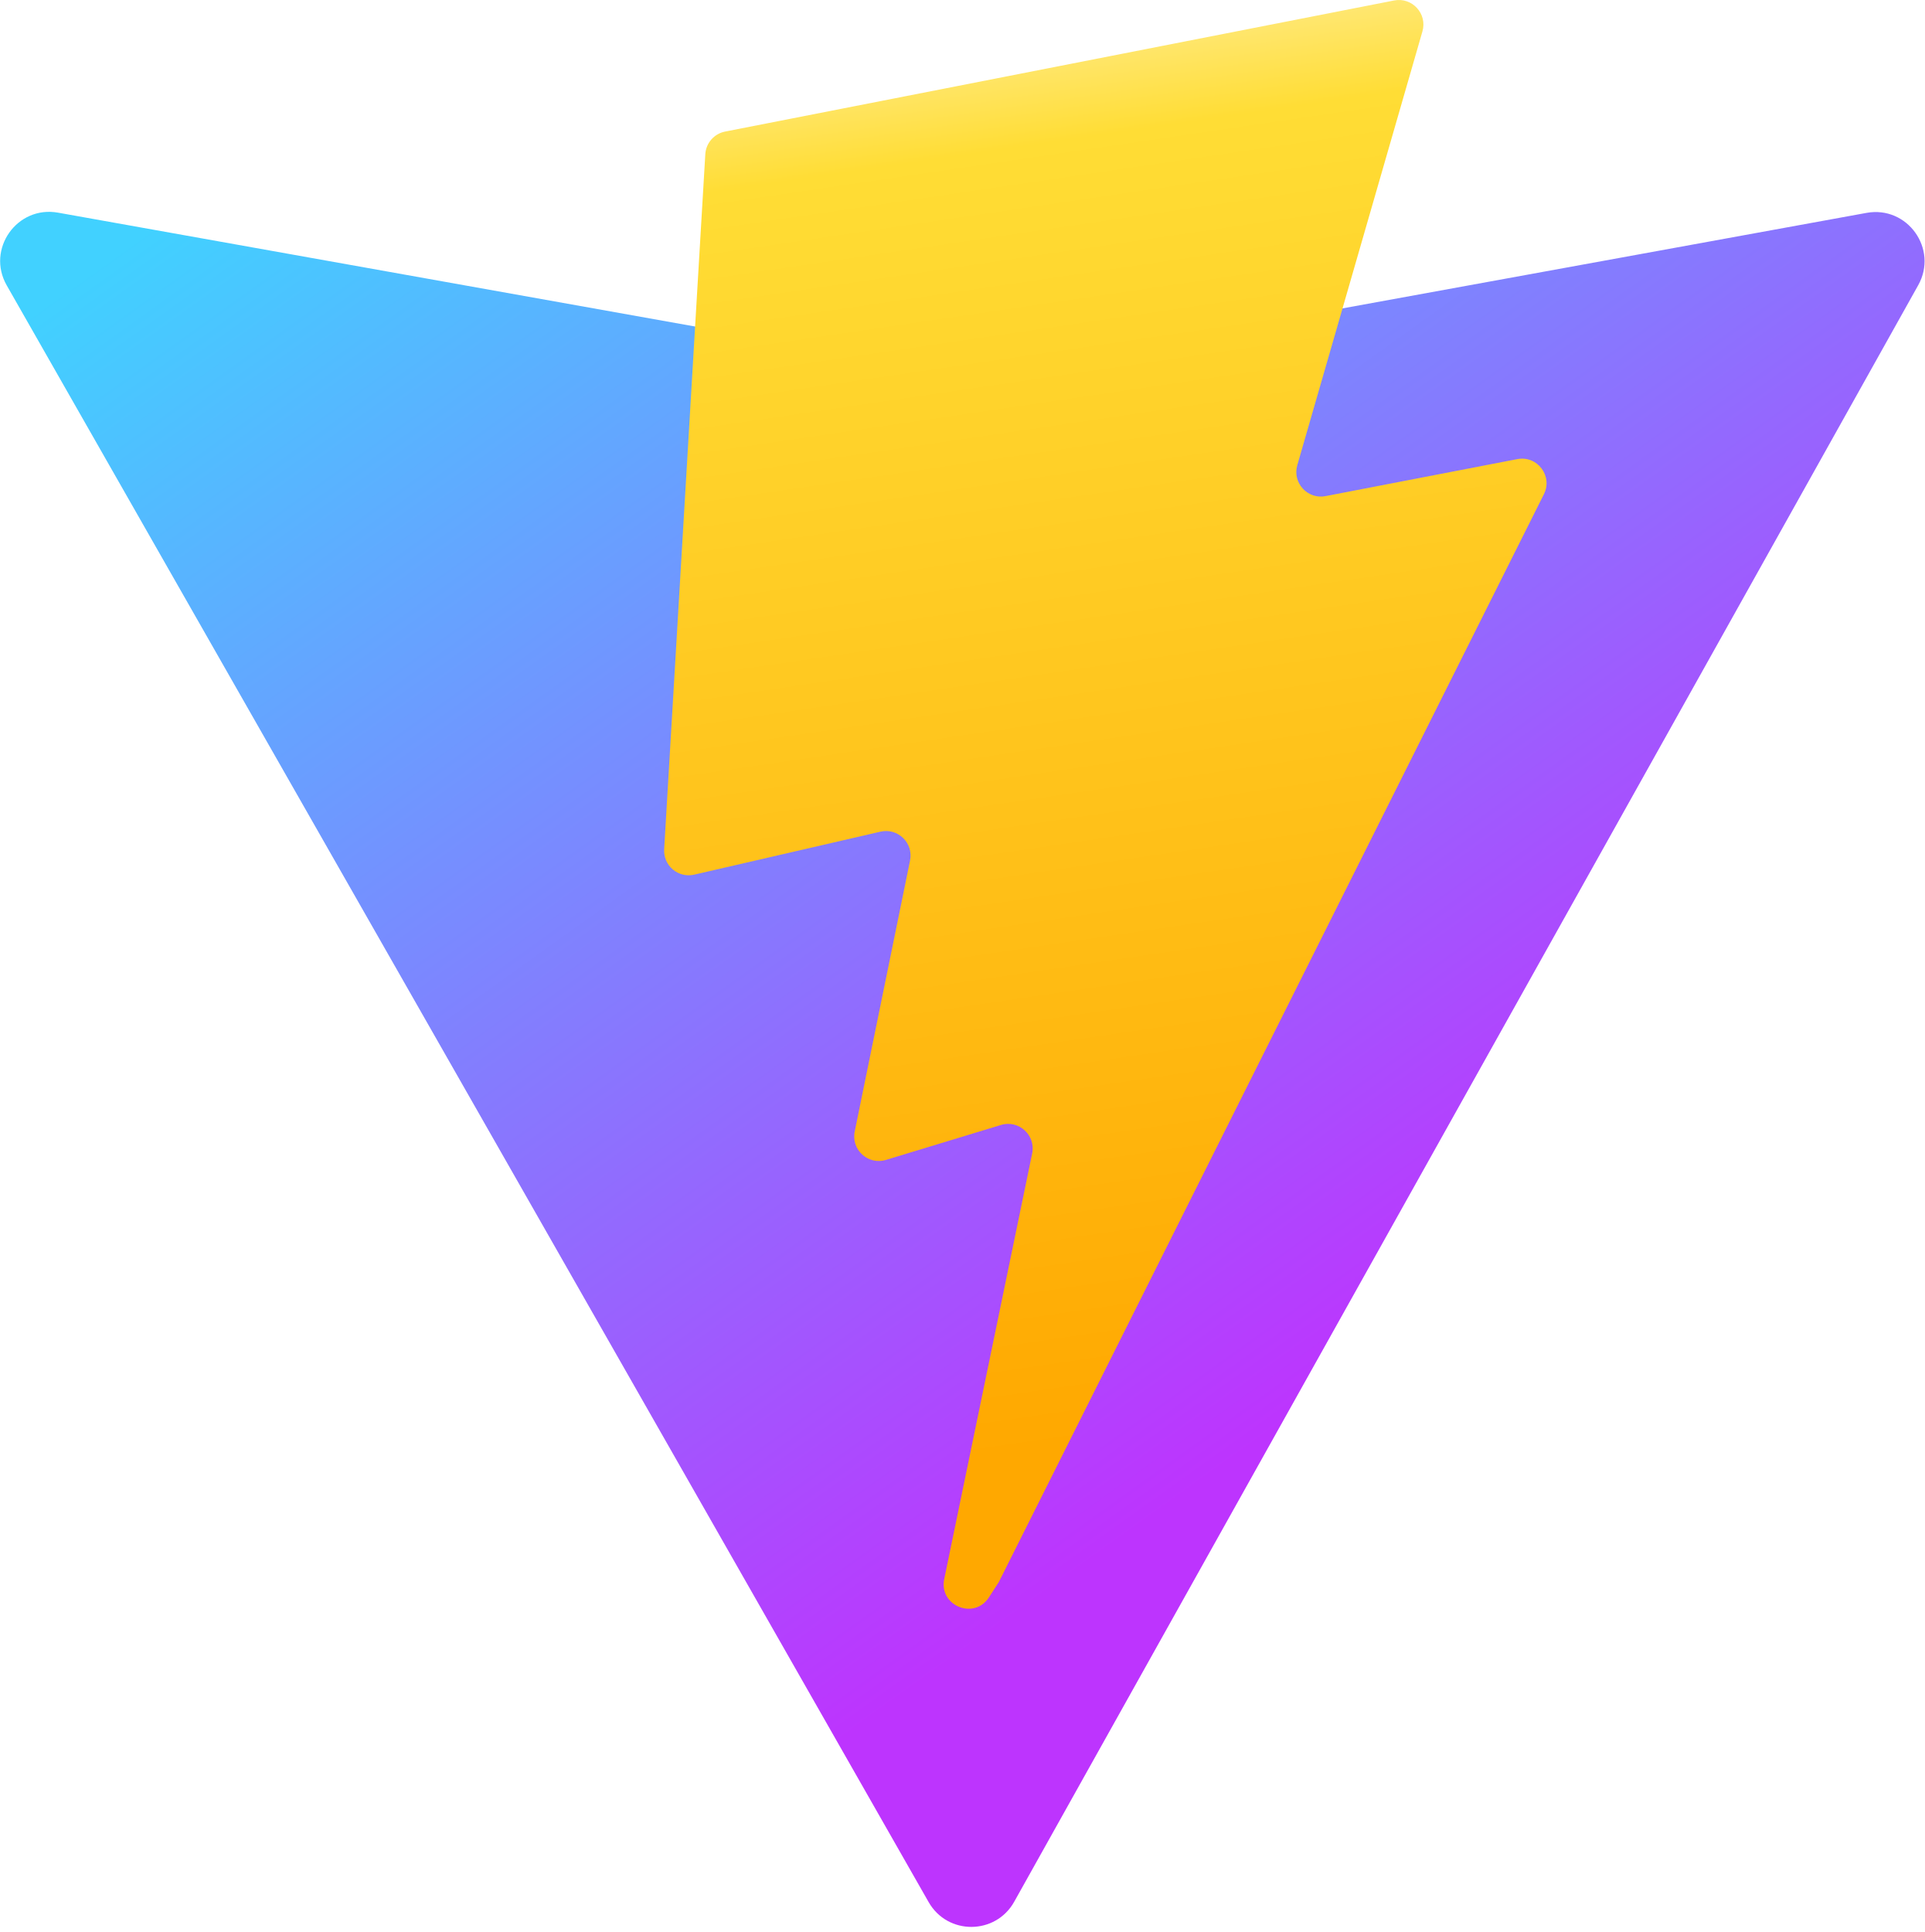
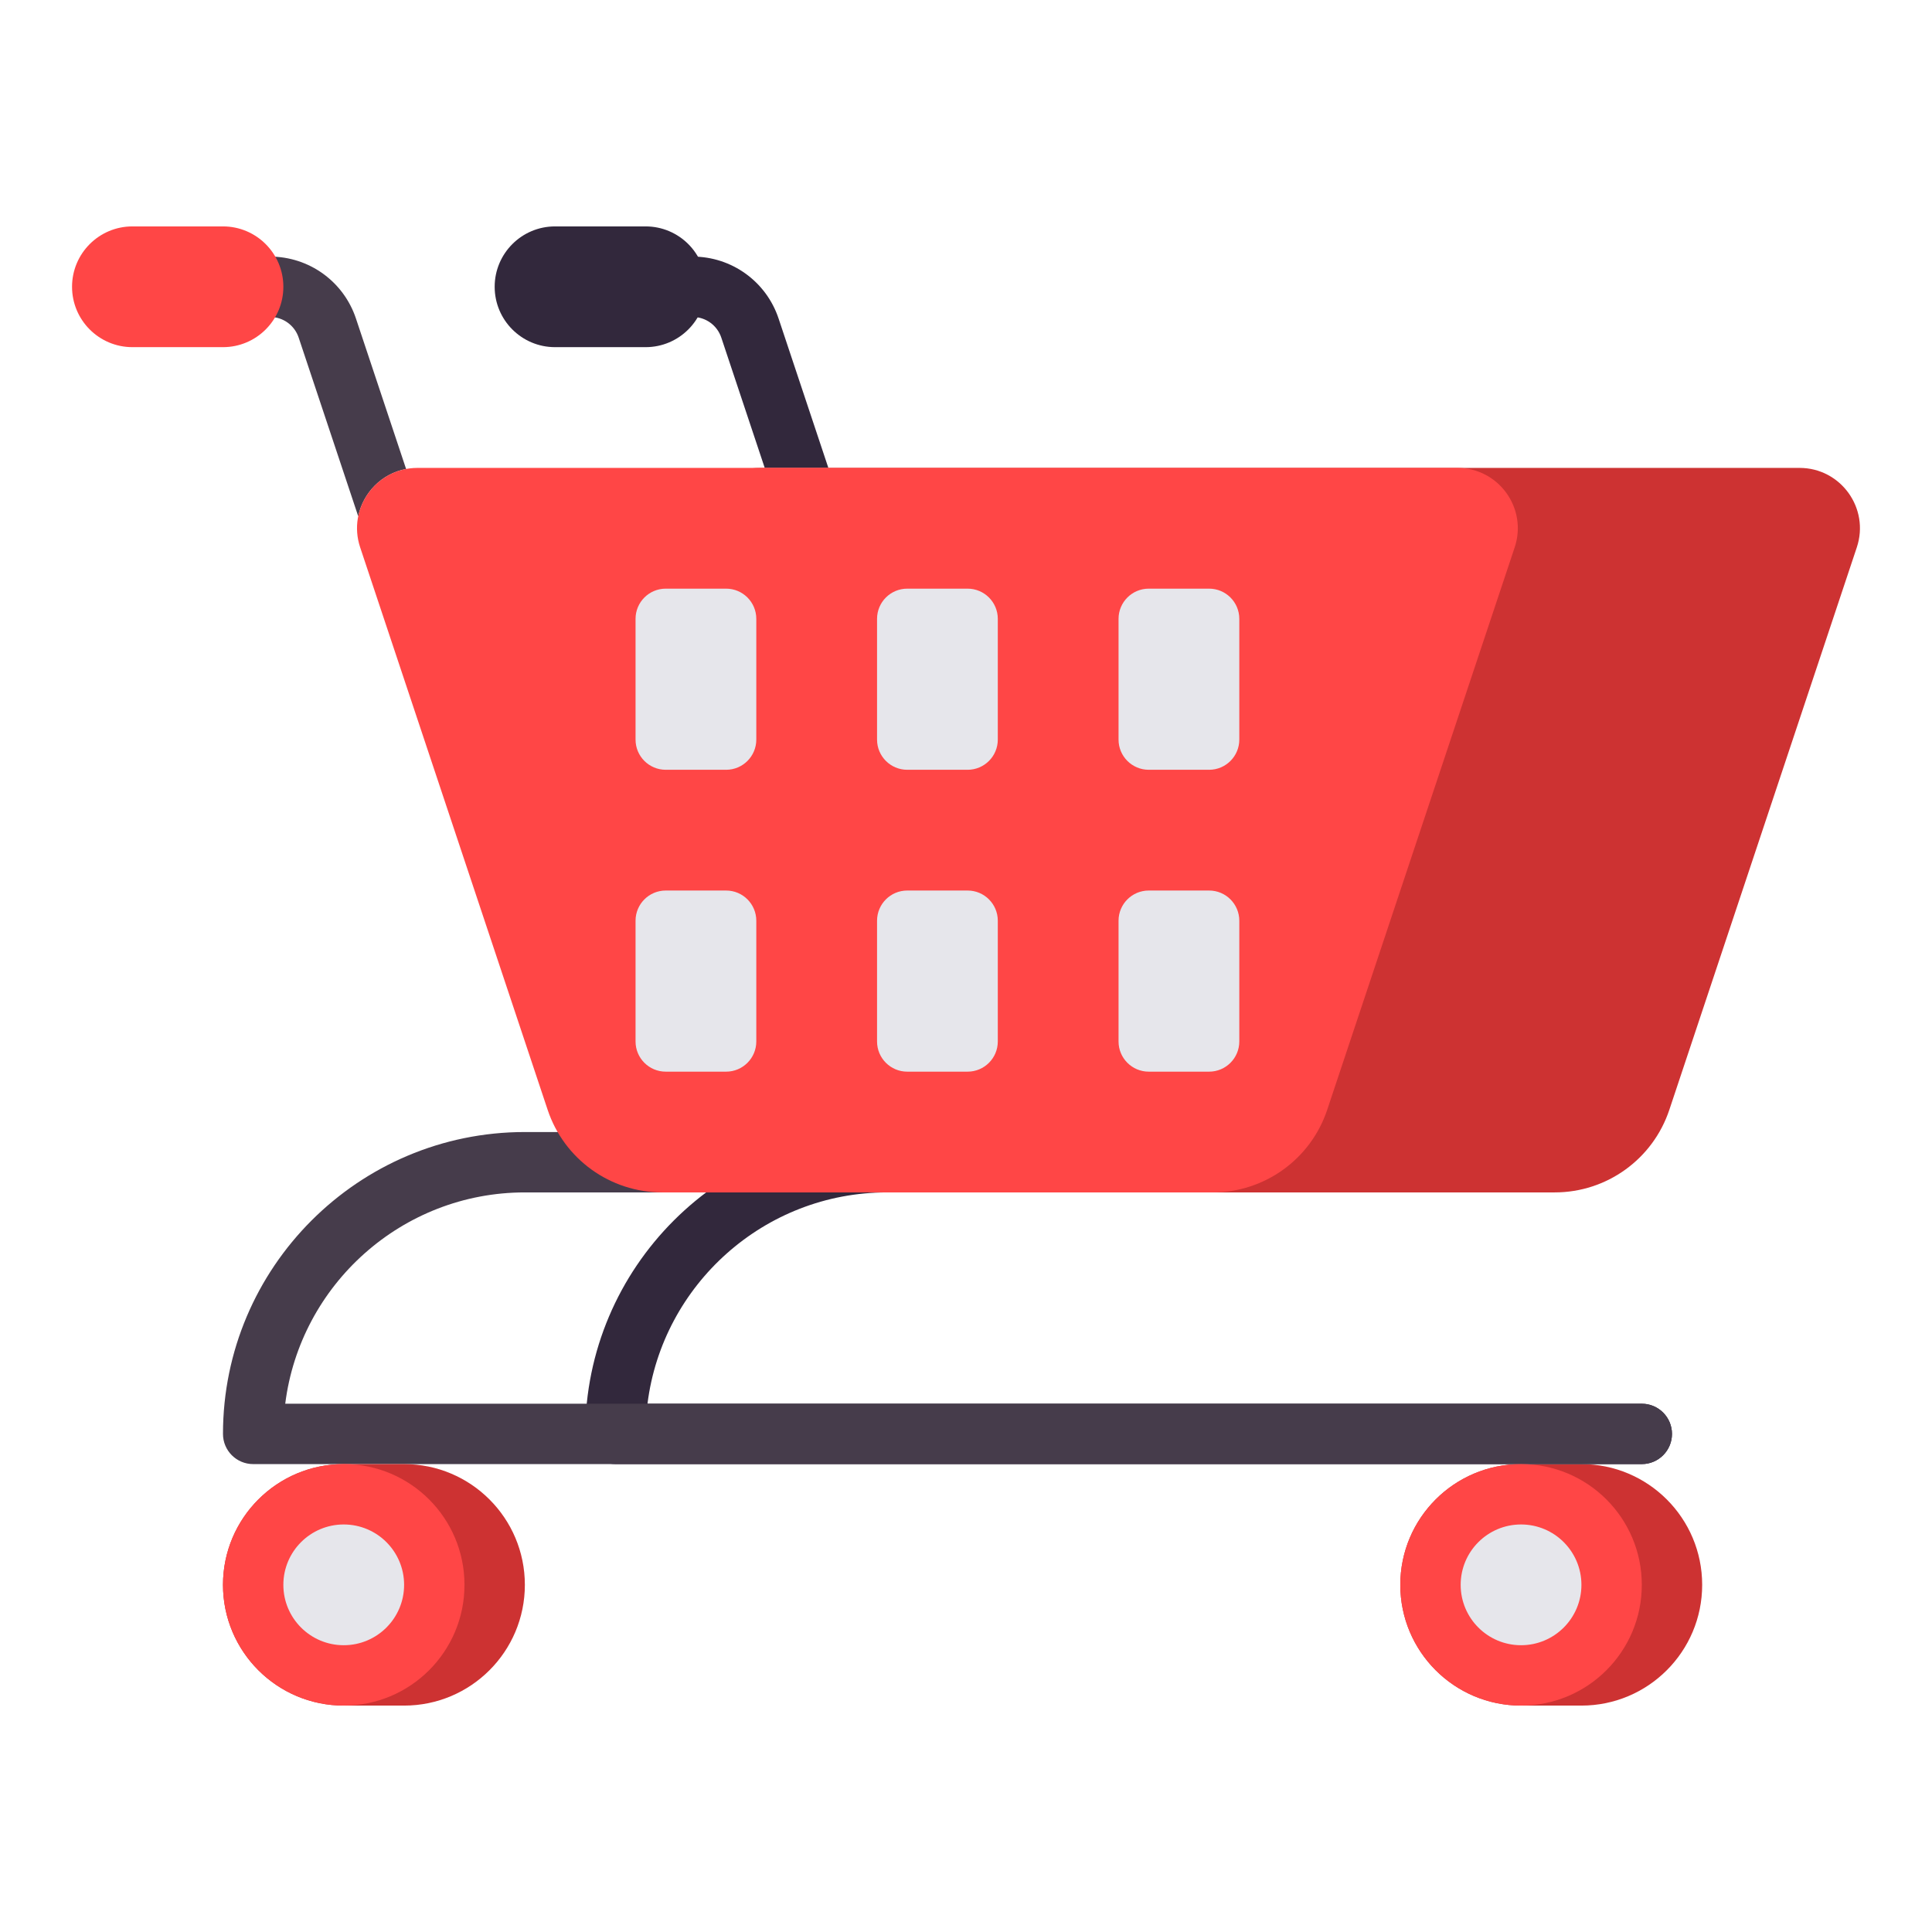
- <svg xmlns="http://www.w3.org/2000/svg" aria-hidden="true" role="img" class="iconify iconify--logos" width="31.88" height="32" preserveAspectRatio="xMidYMid meet" viewBox="0 0 256 257">
-   <defs>
-     <linearGradient id="IconifyId1813088fe1fbc01fb466" x1="-.828%" x2="57.636%" y1="7.652%" y2="78.411%">
-       <stop offset="0%" stop-color="#41D1FF" />
-       <stop offset="100%" stop-color="#BD34FE" />
-     </linearGradient>
-     <linearGradient id="IconifyId1813088fe1fbc01fb467" x1="43.376%" x2="50.316%" y1="2.242%" y2="89.03%">
-       <stop offset="0%" stop-color="#FFEA83" />
-       <stop offset="8.333%" stop-color="#FFDD35" />
-       <stop offset="100%" stop-color="#FFA800" />
-     </linearGradient>
-   </defs>
-   <path fill="url(#IconifyId1813088fe1fbc01fb466)" d="M255.153 37.938L134.897 252.976c-2.483 4.44-8.862 4.466-11.382.048L.875 37.958c-2.746-4.814 1.371-10.646 6.827-9.67l120.385 21.517a6.537 6.537 0 0 0 2.322-.004l117.867-21.483c5.438-.991 9.574 4.796 6.877 9.62Z" />
-   <path fill="url(#IconifyId1813088fe1fbc01fb467)" d="M185.432.063L96.44 17.501a3.268 3.268 0 0 0-2.634 3.014l-5.474 92.456a3.268 3.268 0 0 0 3.997 3.378l24.777-5.718c2.318-.535 4.413 1.507 3.936 3.838l-7.361 36.047c-.495 2.426 1.782 4.5 4.151 3.78l15.304-4.649c2.372-.72 4.652 1.36 4.15 3.788l-11.698 56.621c-.732 3.542 3.979 5.473 5.943 2.437l1.313-2.028l72.516-144.72c1.215-2.423-.88-5.186-3.54-4.672l-25.505 4.922c-2.396.462-4.435-1.77-3.759-4.114l16.646-57.705c.677-2.35-1.37-4.583-3.769-4.113Z" />
+ <svg xmlns="http://www.w3.org/2000/svg" enable-background="new 0 0 512 512" viewBox="0 0 512 512" id="shopping-cart">
+   <path fill="#cd3232" d="M419.093,452h-16c-17.673,0-32-14.327-32-32v0c0-17.673,14.327-32,32-32h16c17.673,0,32,14.327,32,32v0    C451.093,437.673,436.766,452,419.093,452z" />
+   <path fill="#32283c" d="M435.093,388h-272c-4.418,0-8-3.582-8-8c0-44.112,35.888-80,80-80h56c4.418,0,8,3.582,8,8s-3.582,8-8,8h-56    c-32.58,0-59.553,24.473-63.502,56h263.502c4.418,0,8,3.582,8,8S439.512,388,435.093,388z" />
+   <path fill="#463c4b" d="M435.093,388h-368c-4.418,0-8-3.582-8-8c0-44.112,35.888-80,80-80h56c4.418,0,8,3.582,8,8s-3.582,8-8,8h-56    c-32.58,0-59.553,24.473-63.502,56h359.502c4.418,0,8,3.582,8,8S439.512,388,435.093,388z" />
+   <path fill="#32283c" d="M191.151,89.47l11.51,34.53h16.865L206.33,84.41C203.057,74.595,193.907,68,183.561,68h-36.468v16h36.468   C187.01,84,190.06,86.198,191.151,89.47z" />
+   <path fill="#32283c" d="M171.093,92h-24c-8.837,0-16-7.163-16-16v0c0-8.837,7.163-16,16-16h24c8.837,0,16,7.163,16,16v0    C187.093,84.837,179.93,92,171.093,92z" />
+   <path fill="#463c4b" d="M107.619,124.279L94.33,84.41C91.057,74.595,81.907,68,71.561,68H35.093v16h36.468   c3.449,0,6.499,2.198,7.59,5.47l15.786,47.359C96.2,130.634,101.105,125.503,107.619,124.279z" />
+   <path fill="#cd3232" d="M186.113,145.06l49.687,149.06C240.155,307.186,252.384,316,266.158,316h145.871    c13.774,0,26.002-8.814,30.358-21.881l49.687-149.06c3.453-10.361-4.258-21.06-15.179-21.06H201.292    C190.371,124,182.66,134.699,186.113,145.06z" />
+   <path fill="#ff4646" d="M95.446,145.06l49.687,149.06C149.489,307.186,161.717,316,175.491,316h145.871    c13.774,0,26.002-8.814,30.358-21.881l49.687-149.06c3.453-10.361-4.258-21.06-15.179-21.06H110.625    C99.704,124,91.993,134.699,95.446,145.06z" />
+   <path fill="#e6e6eb" d="M320.427 204h-16c-4.418 0-8-3.582-8-8v-32c0-4.418 3.582-8 8-8h16c4.418 0 8 3.582 8 8v32C328.427 200.418 324.845 204 320.427 204zM256.427 204h-16c-4.418 0-8-3.582-8-8v-32c0-4.418 3.582-8 8-8h16c4.418 0 8 3.582 8 8v32C264.427 200.418 260.845 204 256.427 204zM192.427 204h-16c-4.418 0-8-3.582-8-8v-32c0-4.418 3.582-8 8-8h16c4.418 0 8 3.582 8 8v32C200.427 200.418 196.845 204 192.427 204zM320.427 284h-16c-4.418 0-8-3.582-8-8v-32c0-4.418 3.582-8 8-8h16c4.418 0 8 3.582 8 8v32C328.427 280.418 324.845 284 320.427 284zM256.427 284h-16c-4.418 0-8-3.582-8-8v-32c0-4.418 3.582-8 8-8h16c4.418 0 8 3.582 8 8v32C264.427 280.418 260.845 284 256.427 284zM192.427 284h-16c-4.418 0-8-3.582-8-8v-32c0-4.418 3.582-8 8-8h16c4.418 0 8 3.582 8 8v32C200.427 280.418 196.845 284 192.427 284z" />
+   <path fill="#ff4646" d="M59.093,92h-24c-8.837,0-16-7.163-16-16v0c0-8.837,7.163-16,16-16h24c8.837,0,16,7.163,16,16v0    C75.093,84.837,67.93,92,59.093,92z" />
+   <g>
+     <circle cx="403.093" cy="420" r="32" fill="#ff4646" />
+   </g>
+   <g>
+     <circle cx="403.093" cy="420" r="16" fill="#e6e6eb" />
+   </g>
+   <g>
+     <path fill="#cd3232" d="M107.093,452h-16c-17.673,0-32-14.327-32-32v0c0-17.673,14.327-32,32-32h16c17.673,0,32,14.327,32,32v0    C139.093,437.673,124.766,452,107.093,452z" />
+   </g>
+   <g>
+     <circle cx="91.093" cy="420" r="32" fill="#ff4646" />
+   </g>
+   <g>
+     <circle cx="91.093" cy="420" r="16" fill="#e6e6eb" />
+   </g>
</svg>
